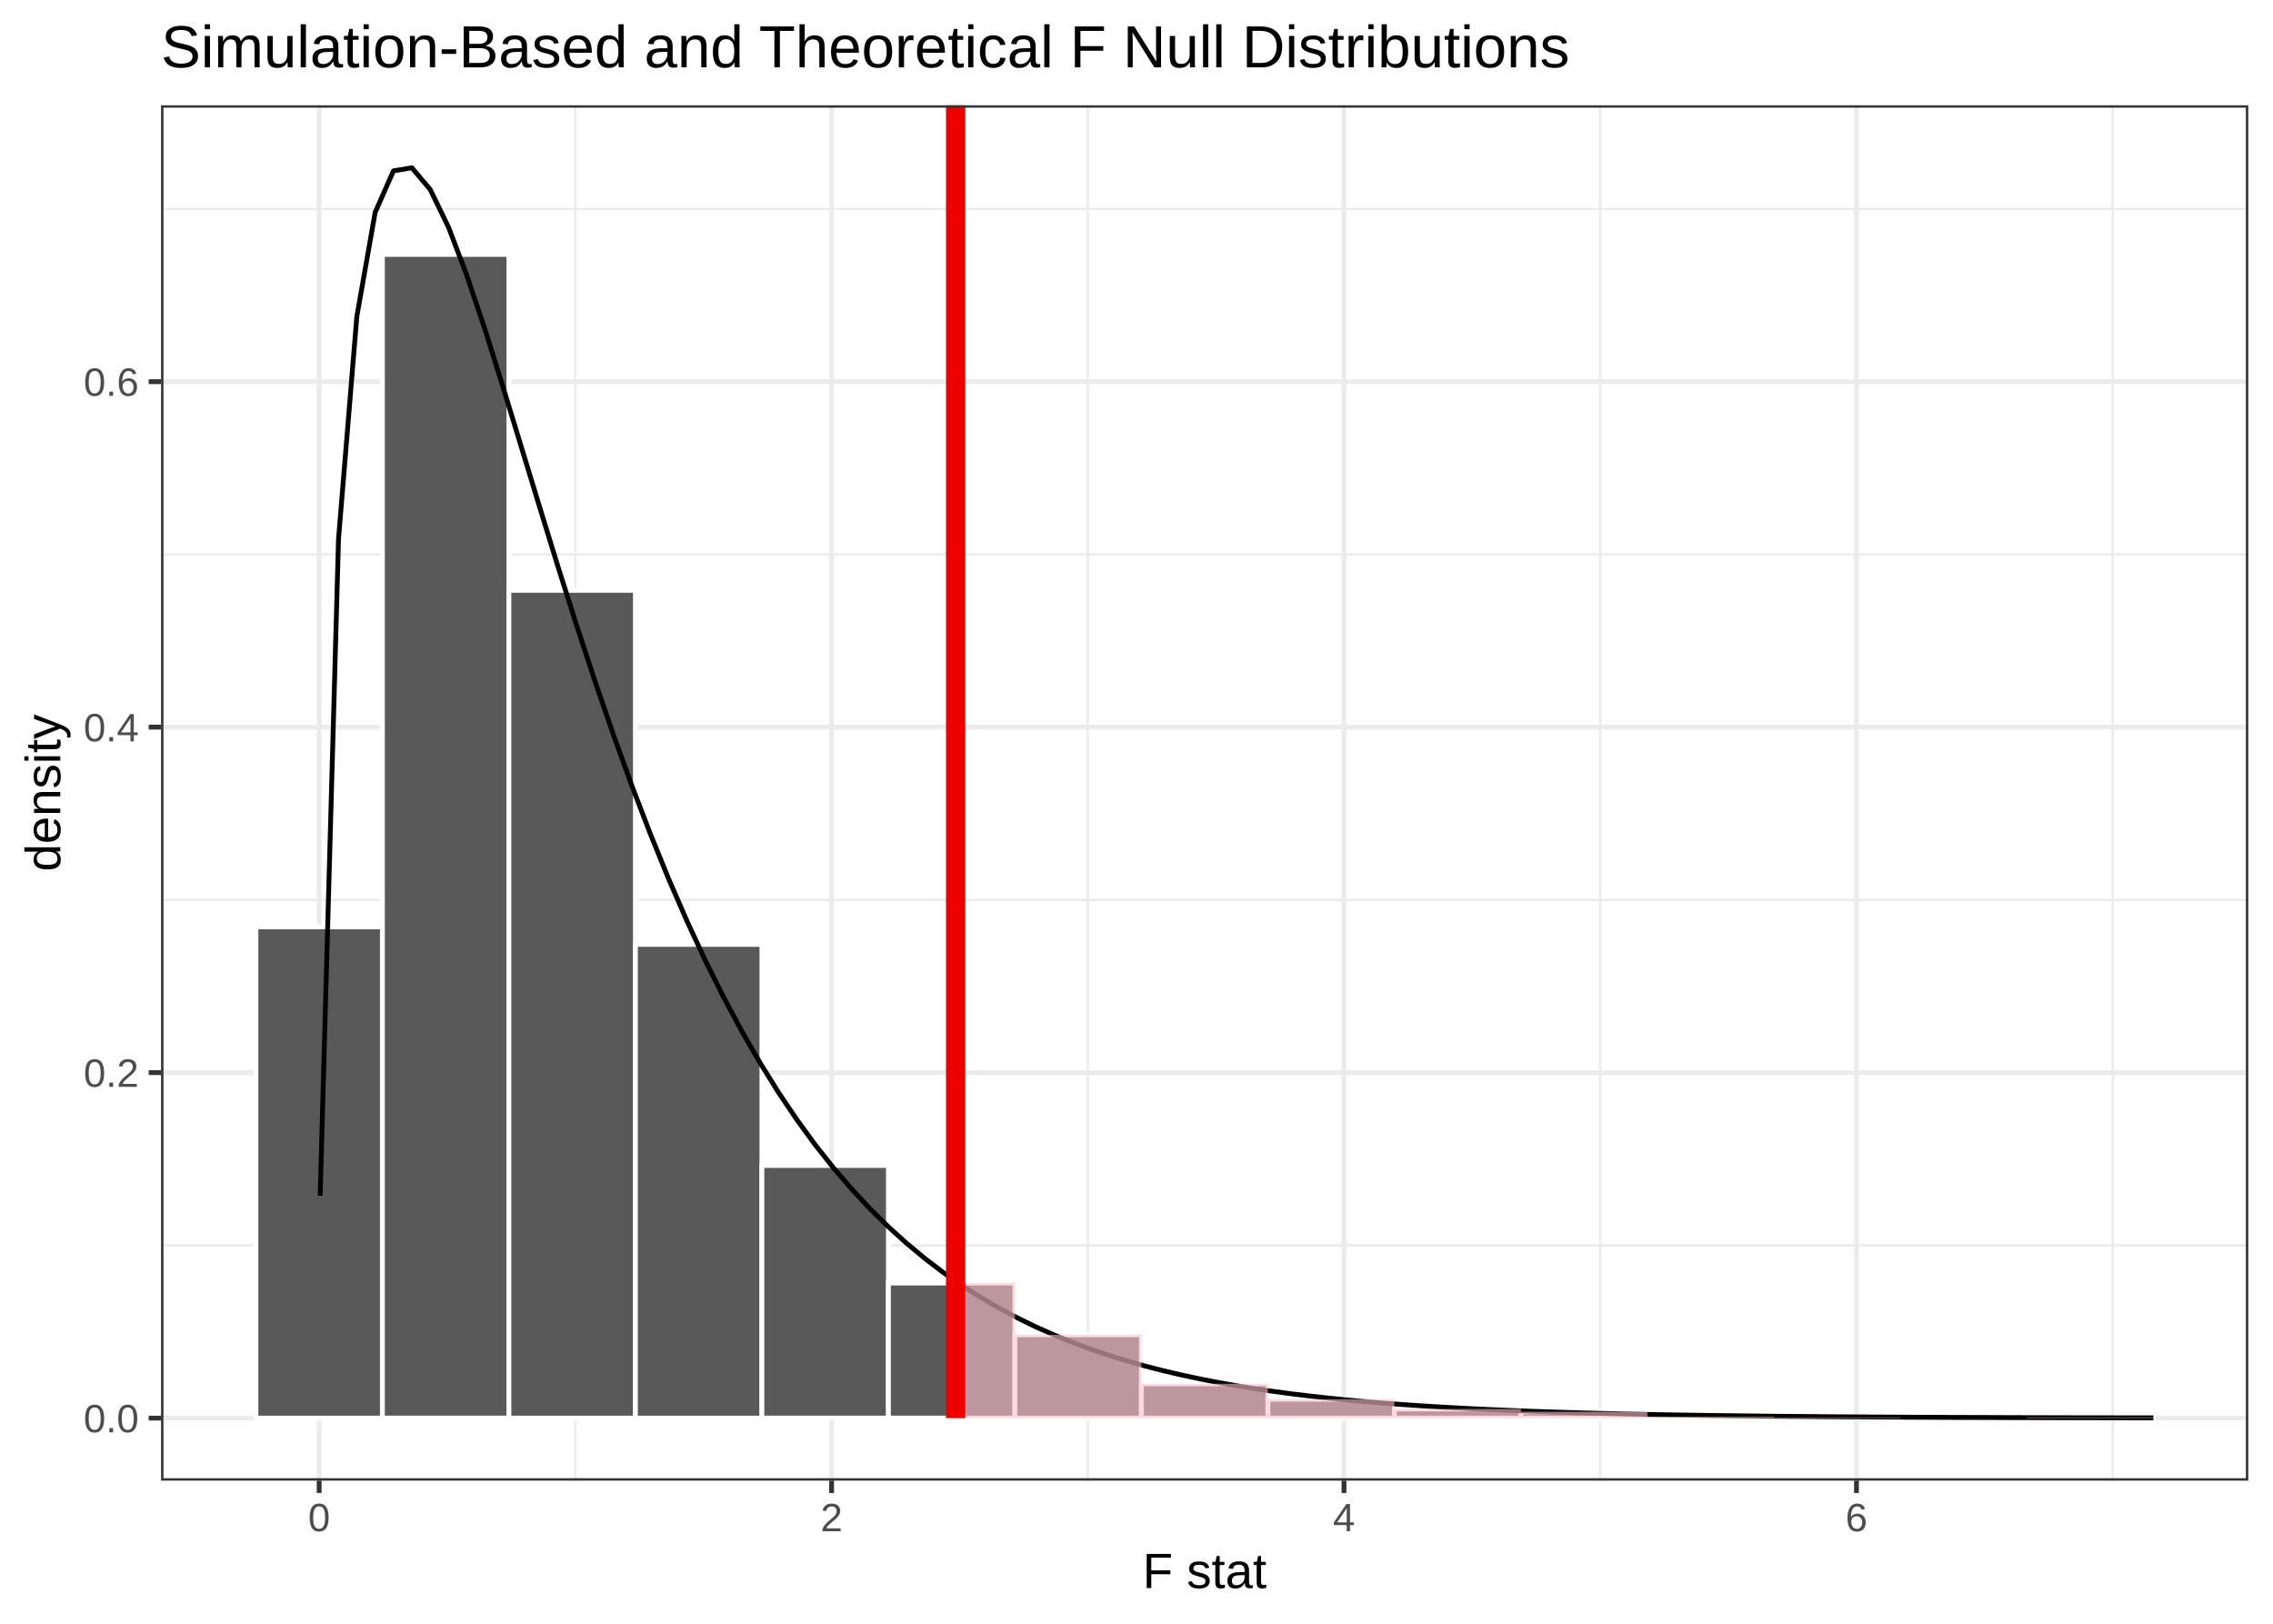
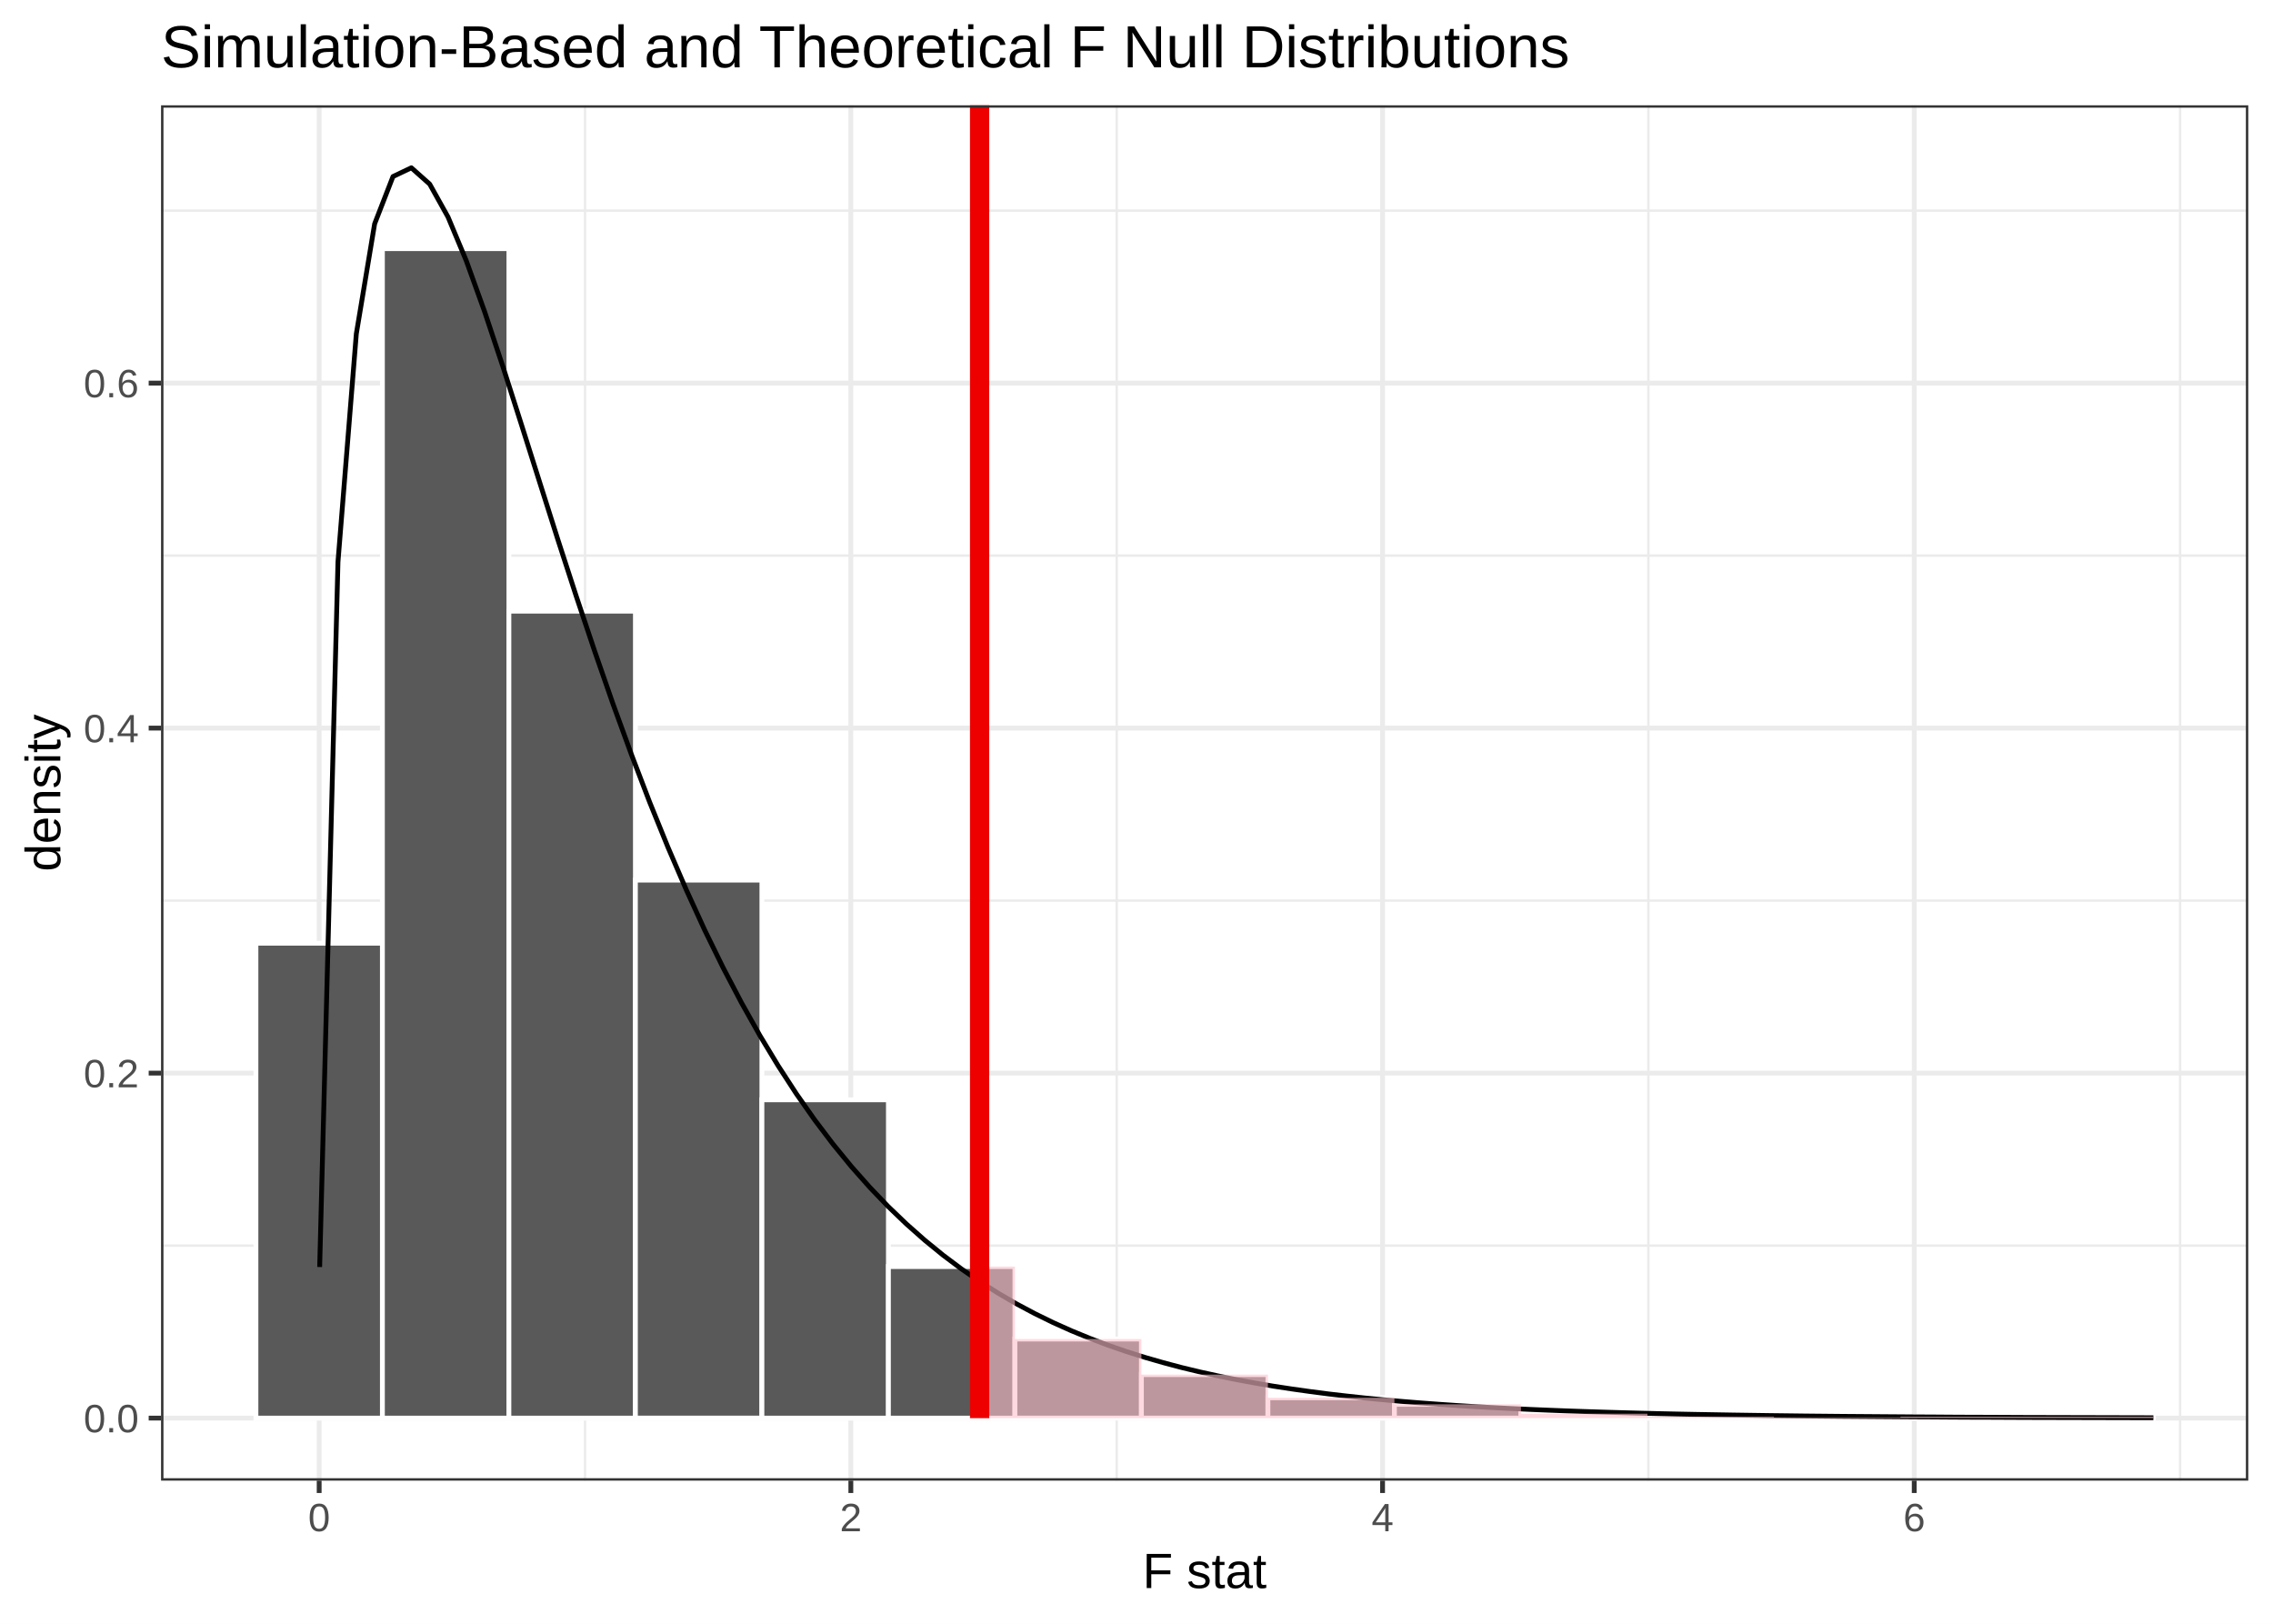
<svg xmlns="http://www.w3.org/2000/svg" class="svglite" width="504.00pt" height="360.00pt" viewBox="0 0 504.00 360.00">
  <defs>
    <style type="text/css">
    .svglite line, .svglite polyline, .svglite polygon, .svglite path, .svglite rect, .svglite circle {
      fill: none;
      stroke: #000000;
      stroke-linecap: round;
      stroke-linejoin: round;
      stroke-miterlimit: 10.00;
    }
    .svglite text {
      white-space: pre;
    }
  </style>
  </defs>
  <rect width="100%" height="100%" style="stroke: none; fill: none;" />
  <defs>
    <clipPath id="cpMC4wMHw1MDQuMDB8MC4wMHwzNjAuMDA=">
      <rect x="0.00" y="0.00" width="504.00" height="360.00" />
    </clipPath>
  </defs>
  <g clip-path="url(#cpMC4wMHw1MDQuMDB8MC4wMHwzNjAuMDA=)">
    <rect x="-0" y="0.00" width="504.00" height="360.00" style="stroke-width: 1.07; stroke: #FFFFFF; fill: #FFFFFF;" />
  </g>
  <defs>
    <clipPath id="cpMzUuNzF8NDk4LjUyfDIzLjM0fDMyOC4yNw==">
      <rect x="35.71" y="23.34" width="462.81" height="304.93" />
    </clipPath>
  </defs>
  <g clip-path="url(#cpMzUuNzF8NDk4LjUyfDIzLjM0fDMyOC4yNw==)">
    <rect x="35.71" y="23.34" width="462.81" height="304.93" style="stroke-width: 1.07; stroke: none; fill: #FFFFFF;" />
-     <polyline points="35.71,276.11 498.52,276.11 " style="stroke-width: 0.53; stroke: #EBEBEB; stroke-linecap: butt;" />
-     <polyline points="35.71,199.51 498.52,199.51 " style="stroke-width: 0.53; stroke: #EBEBEB; stroke-linecap: butt;" />
-     <polyline points="35.71,122.92 498.52,122.92 " style="stroke-width: 0.53; stroke: #EBEBEB; stroke-linecap: butt;" />
-     <polyline points="35.71,46.32 498.52,46.32 " style="stroke-width: 0.53; stroke: #EBEBEB; stroke-linecap: butt;" />
-     <polyline points="127.58,328.27 127.58,23.34 " style="stroke-width: 0.53; stroke: #EBEBEB; stroke-linecap: butt;" />
-     <polyline points="241.20,328.27 241.20,23.34 " style="stroke-width: 0.53; stroke: #EBEBEB; stroke-linecap: butt;" />
-     <polyline points="354.82,328.27 354.82,23.34 " style="stroke-width: 0.53; stroke: #EBEBEB; stroke-linecap: butt;" />
-     <polyline points="468.45,328.27 468.45,23.34 " style="stroke-width: 0.53; stroke: #EBEBEB; stroke-linecap: butt;" />
+     <polyline points="35.71,276.16 498.52,276.16 " style="stroke-width: 0.53; stroke: #EBEBEB; stroke-linecap: butt;" />
+     <polyline points="35.71,199.67 498.52,199.67 " style="stroke-width: 0.53; stroke: #EBEBEB; stroke-linecap: butt;" />
+     <polyline points="35.71,123.18 498.52,123.18 " style="stroke-width: 0.53; stroke: #EBEBEB; stroke-linecap: butt;" />
+     <polyline points="35.71,46.70 498.52,46.70 " style="stroke-width: 0.53; stroke: #EBEBEB; stroke-linecap: butt;" />
+     <polyline points="129.72,328.27 129.72,23.34 " style="stroke-width: 0.53; stroke: #EBEBEB; stroke-linecap: butt;" />
+     <polyline points="247.61,328.27 247.61,23.34 " style="stroke-width: 0.53; stroke: #EBEBEB; stroke-linecap: butt;" />
+     <polyline points="365.50,328.27 365.50,23.34 " style="stroke-width: 0.53; stroke: #EBEBEB; stroke-linecap: butt;" />
+     <polyline points="483.40,328.27 483.40,23.34 " style="stroke-width: 0.53; stroke: #EBEBEB; stroke-linecap: butt;" />
    <polyline points="35.71,314.41 498.52,314.41 " style="stroke-width: 1.07; stroke: #EBEBEB; stroke-linecap: butt;" />
-     <polyline points="35.71,237.81 498.52,237.81 " style="stroke-width: 1.07; stroke: #EBEBEB; stroke-linecap: butt;" />
-     <polyline points="35.71,161.21 498.52,161.21 " style="stroke-width: 1.07; stroke: #EBEBEB; stroke-linecap: butt;" />
-     <polyline points="35.71,84.62 498.52,84.62 " style="stroke-width: 1.07; stroke: #EBEBEB; stroke-linecap: butt;" />
+     <polyline points="35.71,237.92 498.52,237.92 " style="stroke-width: 1.07; stroke: #EBEBEB; stroke-linecap: butt;" />
+     <polyline points="35.71,161.43 498.52,161.43 " style="stroke-width: 1.07; stroke: #EBEBEB; stroke-linecap: butt;" />
+     <polyline points="35.71,84.94 498.52,84.94 " style="stroke-width: 1.07; stroke: #EBEBEB; stroke-linecap: butt;" />
    <polyline points="70.77,328.27 70.77,23.34 " style="stroke-width: 1.07; stroke: #EBEBEB; stroke-linecap: butt;" />
-     <polyline points="184.39,328.27 184.39,23.34 " style="stroke-width: 1.07; stroke: #EBEBEB; stroke-linecap: butt;" />
-     <polyline points="298.01,328.27 298.01,23.34 " style="stroke-width: 1.07; stroke: #EBEBEB; stroke-linecap: butt;" />
-     <polyline points="411.64,328.27 411.64,23.34 " style="stroke-width: 1.07; stroke: #EBEBEB; stroke-linecap: butt;" />
-     <rect x="56.75" y="205.50" width="28.05" height="108.91" style="stroke-width: 1.07; stroke: #FFFFFF; stroke-linecap: butt; stroke-linejoin: miter; fill: #595959;" />
-     <rect x="84.79" y="56.41" width="28.05" height="257.99" style="stroke-width: 1.07; stroke: #FFFFFF; stroke-linecap: butt; stroke-linejoin: miter; fill: #595959;" />
-     <rect x="112.84" y="130.88" width="28.05" height="183.53" style="stroke-width: 1.07; stroke: #FFFFFF; stroke-linecap: butt; stroke-linejoin: miter; fill: #595959;" />
-     <rect x="140.89" y="209.38" width="28.05" height="105.03" style="stroke-width: 1.07; stroke: #FFFFFF; stroke-linecap: butt; stroke-linejoin: miter; fill: #595959;" />
-     <rect x="168.94" y="258.40" width="28.05" height="56.00" style="stroke-width: 1.07; stroke: #FFFFFF; stroke-linecap: butt; stroke-linejoin: miter; fill: #595959;" />
-     <rect x="196.99" y="284.46" width="28.05" height="29.94" style="stroke-width: 1.07; stroke: #FFFFFF; stroke-linecap: butt; stroke-linejoin: miter; fill: #595959;" />
-     <rect x="225.04" y="295.94" width="28.05" height="18.46" style="stroke-width: 1.07; stroke: #FFFFFF; stroke-linecap: butt; stroke-linejoin: miter; fill: #595959;" />
-     <rect x="253.09" y="306.80" width="28.05" height="7.60" style="stroke-width: 1.07; stroke: #FFFFFF; stroke-linecap: butt; stroke-linejoin: miter; fill: #595959;" />
-     <rect x="281.14" y="310.22" width="28.05" height="4.19" style="stroke-width: 1.07; stroke: #FFFFFF; stroke-linecap: butt; stroke-linejoin: miter; fill: #595959;" />
-     <rect x="309.19" y="312.39" width="28.05" height="2.02" style="stroke-width: 1.07; stroke: #FFFFFF; stroke-linecap: butt; stroke-linejoin: miter; fill: #595959;" />
-     <rect x="337.24" y="313.01" width="28.05" height="1.40" style="stroke-width: 1.07; stroke: #FFFFFF; stroke-linecap: butt; stroke-linejoin: miter; fill: #595959;" />
-     <rect x="365.29" y="314.10" width="28.05" height="0.31" style="stroke-width: 1.07; stroke: #FFFFFF; stroke-linecap: butt; stroke-linejoin: miter; fill: #595959;" />
-     <rect x="393.34" y="314.25" width="28.05" height="0.16" style="stroke-width: 1.07; stroke: #FFFFFF; stroke-linecap: butt; stroke-linejoin: miter; fill: #595959;" />
-     <rect x="421.39" y="314.41" width="28.05" height="0.00" style="stroke-width: 1.07; stroke: #FFFFFF; stroke-linecap: butt; stroke-linejoin: miter; fill: #595959;" />
-     <rect x="449.43" y="314.25" width="28.05" height="0.16" style="stroke-width: 1.07; stroke: #FFFFFF; stroke-linecap: butt; stroke-linejoin: miter; fill: #595959;" />
-     <polyline points="70.99,265.11 75.06,119.51 79.12,70.19 83.19,47.07 87.25,37.88 91.32,37.20 95.38,41.99 99.45,50.37 103.51,61.06 107.58,73.19 111.64,86.14 115.70,99.45 119.77,112.80 123.83,125.97 127.90,138.79 131.96,151.14 136.03,162.95 140.09,174.17 144.16,184.78 148.22,194.77 152.29,204.13 156.35,212.88 160.42,221.04 164.48,228.63 168.55,235.67 172.61,242.19 176.68,248.23 180.74,253.80 184.81,258.93 188.87,263.66 192.94,268.02 197.00,272.02 201.07,275.69 205.13,279.06 209.20,282.16 213.26,284.99 217.33,287.58 221.39,289.95 225.46,292.12 229.52,294.11 233.59,295.92 237.65,297.57 241.72,299.08 245.78,300.46 249.85,301.72 253.91,302.87 257.98,303.91 262.04,304.86 266.11,305.73 270.17,306.52 274.24,307.24 278.30,307.89 282.37,308.49 286.43,309.03 290.50,309.52 294.56,309.97 298.63,310.38 302.69,310.75 306.76,311.09 310.82,311.39 314.89,311.67 318.95,311.92 323.02,312.15 327.08,312.36 331.15,312.55 335.21,312.72 339.28,312.88 343.34,313.02 347.41,313.15 351.47,313.27 355.54,313.37 359.60,313.47 363.67,313.56 367.73,313.64 371.80,313.71 375.86,313.77 379.93,313.83 383.99,313.88 388.05,313.93 392.12,313.98 396.18,314.02 400.25,314.05 404.31,314.09 408.38,314.12 412.44,314.14 416.51,314.17 420.57,314.19 424.64,314.21 428.70,314.23 432.77,314.25 436.83,314.26 440.90,314.27 444.96,314.29 449.03,314.30 453.09,314.31 457.16,314.32 461.22,314.33 465.29,314.33 469.35,314.34 473.42,314.35 477.48,314.35 " style="stroke-width: 1.07; stroke-linecap: butt;" />
-     <polygon points="211.90,284.46 211.90,284.46 225.04,284.46 225.04,284.46 225.04,294.44 225.04,304.43 225.04,314.41 225.04,308.25 225.04,302.10 225.04,295.94 225.04,295.94 253.09,295.94 253.09,295.94 253.09,302.10 253.09,308.25 253.09,314.41 253.09,311.87 253.09,309.34 253.09,306.80 253.09,306.80 281.14,306.80 281.14,306.80 281.14,309.34 281.14,311.87 281.14,314.41 281.14,313.01 281.14,311.61 281.14,310.22 281.14,310.22 309.19,310.22 309.19,310.22 309.19,311.61 309.19,313.01 309.19,314.41 309.19,313.73 309.19,313.06 309.19,312.39 309.19,312.39 337.24,312.39 337.24,312.39 337.24,313.06 337.24,313.73 337.24,314.41 337.24,313.94 337.24,313.47 337.24,313.01 337.24,313.01 365.29,313.01 365.29,313.01 365.29,313.47 365.29,313.94 365.29,314.41 365.29,314.30 365.29,314.20 365.29,314.10 365.29,314.10 393.34,314.10 393.34,314.10 393.34,314.20 393.34,314.30 393.34,314.41 393.34,314.35 393.34,314.30 393.34,314.25 393.34,314.25 421.38,314.25 421.38,314.25 421.38,314.30 421.39,314.35 421.39,314.41 421.39,314.41 421.39,314.41 421.39,314.41 421.39,314.41 449.43,314.41 449.43,314.41 449.43,314.41 449.43,314.41 449.43,314.41 449.43,314.35 449.43,314.30 449.43,314.25 449.43,314.25 477.48,314.25 477.48,314.25 477.48,314.41 477.48,314.41 477.48,314.41 449.43,314.41 449.43,314.41 449.43,314.41 449.43,314.41 449.43,314.41 449.43,314.41 449.43,314.41 449.43,314.41 449.43,314.41 421.39,314.41 421.39,314.41 421.39,314.41 421.39,314.41 421.39,314.41 421.39,314.41 421.38,314.41 421.38,314.41 421.38,314.41 393.34,314.41 393.34,314.41 393.34,314.41 393.34,314.41 393.34,314.41 393.34,314.41 393.34,314.41 393.34,314.41 393.34,314.41 365.29,314.41 365.29,314.41 365.29,314.41 365.29,314.41 365.29,314.41 365.29,314.41 365.29,314.41 365.29,314.41 365.29,314.41 337.24,314.41 337.24,314.41 337.24,314.41 337.24,314.41 337.24,314.41 337.24,314.41 337.24,314.41 337.24,314.41 337.24,314.41 309.19,314.41 309.19,314.41 309.19,314.41 309.19,314.41 309.19,314.41 309.19,314.41 309.19,314.41 309.19,314.41 309.19,314.41 281.14,314.41 281.14,314.41 281.14,314.41 281.14,314.41 281.14,314.41 281.14,314.41 281.14,314.41 281.14,314.41 281.14,314.41 253.09,314.41 253.09,314.41 253.09,314.41 253.09,314.41 253.09,314.41 253.09,314.41 253.09,314.41 253.09,314.41 253.09,314.41 225.04,314.41 225.04,314.41 225.04,314.41 225.04,314.41 225.04,314.41 225.04,314.41 225.04,314.41 225.04,314.41 225.04,314.41 211.90,314.41 211.90,314.41 211.90,314.41 " style="stroke-width: 0.00; stroke: none; stroke-linecap: butt; fill: #FFC0CB; fill-opacity: 0.60;" />
-     <polyline points="211.90,284.46 211.90,284.46 225.04,284.46 225.04,284.46 225.04,294.44 225.04,304.43 225.04,314.41 225.04,308.25 225.04,302.10 225.04,295.94 225.04,295.94 253.09,295.94 253.09,295.94 253.09,302.10 253.09,308.25 253.09,314.41 253.09,311.87 253.09,309.34 253.09,306.80 253.09,306.80 281.14,306.80 281.14,306.80 281.14,309.34 281.14,311.87 281.14,314.41 281.14,313.01 281.14,311.61 281.14,310.22 281.14,310.22 309.19,310.22 309.19,310.22 309.19,311.61 309.19,313.01 309.19,314.41 309.19,313.73 309.19,313.06 309.19,312.39 309.19,312.39 337.24,312.39 337.24,312.39 337.24,313.06 337.24,313.73 337.24,314.41 337.24,313.94 337.24,313.47 337.24,313.01 337.24,313.01 365.29,313.01 365.29,313.01 365.29,313.47 365.29,313.94 365.29,314.41 365.29,314.30 365.29,314.20 365.29,314.10 365.29,314.10 393.34,314.10 393.34,314.10 393.34,314.20 393.34,314.30 393.34,314.41 393.34,314.35 393.34,314.30 393.34,314.25 393.34,314.25 421.38,314.25 421.38,314.25 421.38,314.30 421.39,314.35 421.39,314.41 421.39,314.41 421.39,314.41 421.39,314.41 421.39,314.41 449.43,314.41 449.43,314.41 449.43,314.41 449.43,314.41 449.43,314.41 449.43,314.35 449.43,314.30 449.43,314.25 449.43,314.25 477.48,314.25 477.48,314.25 " style="stroke-width: 1.07; stroke: none; stroke-linecap: butt;" />
-     <line x1="211.90" y1="314.41" x2="211.90" y2="23.34" style="stroke-width: 4.27; stroke: #EE0000; stroke-linecap: butt;" />
+     <polyline points="188.66,328.27 188.66,23.34 " style="stroke-width: 1.07; stroke: #EBEBEB; stroke-linecap: butt;" />
+     <polyline points="306.56,328.27 306.56,23.34 " style="stroke-width: 1.07; stroke: #EBEBEB; stroke-linecap: butt;" />
+     <polyline points="424.45,328.27 424.45,23.34 " style="stroke-width: 1.07; stroke: #EBEBEB; stroke-linecap: butt;" />
+     <rect x="56.75" y="209.12" width="28.05" height="105.29" style="stroke-width: 1.07; stroke: #FFFFFF; stroke-linecap: butt; stroke-linejoin: miter; fill: #595959;" />
+     <rect x="84.79" y="55.13" width="28.05" height="259.28" style="stroke-width: 1.07; stroke: #FFFFFF; stroke-linecap: butt; stroke-linejoin: miter; fill: #595959;" />
+     <rect x="112.84" y="135.50" width="28.05" height="178.91" style="stroke-width: 1.07; stroke: #FFFFFF; stroke-linecap: butt; stroke-linejoin: miter; fill: #595959;" />
+     <rect x="140.89" y="195.13" width="28.05" height="119.27" style="stroke-width: 1.07; stroke: #FFFFFF; stroke-linecap: butt; stroke-linejoin: miter; fill: #595959;" />
+     <rect x="168.94" y="243.84" width="28.05" height="70.57" style="stroke-width: 1.07; stroke: #FFFFFF; stroke-linecap: butt; stroke-linejoin: miter; fill: #595959;" />
+     <rect x="196.99" y="280.81" width="28.05" height="33.60" style="stroke-width: 1.07; stroke: #FFFFFF; stroke-linecap: butt; stroke-linejoin: miter; fill: #595959;" />
+     <rect x="225.04" y="296.88" width="28.05" height="17.52" style="stroke-width: 1.07; stroke: #FFFFFF; stroke-linecap: butt; stroke-linejoin: miter; fill: #595959;" />
+     <rect x="253.09" y="304.76" width="28.05" height="9.64" style="stroke-width: 1.07; stroke: #FFFFFF; stroke-linecap: butt; stroke-linejoin: miter; fill: #595959;" />
+     <rect x="281.14" y="309.90" width="28.05" height="4.50" style="stroke-width: 1.07; stroke: #FFFFFF; stroke-linecap: butt; stroke-linejoin: miter; fill: #595959;" />
+     <rect x="309.19" y="311.35" width="28.05" height="3.05" style="stroke-width: 1.07; stroke: #FFFFFF; stroke-linecap: butt; stroke-linejoin: miter; fill: #595959;" />
+     <rect x="337.24" y="313.44" width="28.05" height="0.96" style="stroke-width: 1.07; stroke: #FFFFFF; stroke-linecap: butt; stroke-linejoin: miter; fill: #595959;" />
+     <rect x="365.29" y="314.08" width="28.05" height="0.32" style="stroke-width: 1.07; stroke: #FFFFFF; stroke-linecap: butt; stroke-linejoin: miter; fill: #595959;" />
+     <rect x="393.34" y="314.24" width="28.05" height="0.16" style="stroke-width: 1.07; stroke: #FFFFFF; stroke-linecap: butt; stroke-linejoin: miter; fill: #595959;" />
+     <rect x="421.39" y="314.08" width="28.05" height="0.32" style="stroke-width: 1.07; stroke: #FFFFFF; stroke-linecap: butt; stroke-linejoin: miter; fill: #595959;" />
+     <rect x="449.43" y="314.08" width="28.05" height="0.32" style="stroke-width: 1.07; stroke: #FFFFFF; stroke-linecap: butt; stroke-linejoin: miter; fill: #595959;" />
+     <polyline points="70.88,280.91 74.94,124.58 79.01,74.00 83.07,49.62 87.14,39.14 91.21,37.20 95.27,40.81 99.34,48.11 103.40,57.84 107.47,69.14 111.54,81.37 115.60,94.08 119.67,106.95 123.73,119.74 127.80,132.27 131.87,144.41 135.93,156.10 140.00,167.26 144.06,177.87 148.13,187.90 152.20,197.35 156.26,206.22 160.33,214.53 164.40,222.30 168.46,229.53 172.53,236.27 176.59,242.52 180.66,248.32 184.73,253.69 188.79,258.65 192.86,263.24 196.92,267.48 200.99,271.38 205.06,274.98 209.12,278.29 213.19,281.34 217.25,284.14 221.32,286.71 225.39,289.08 229.45,291.24 233.52,293.23 237.58,295.05 241.65,296.72 245.72,298.26 249.78,299.66 253.85,300.94 257.92,302.11 261.98,303.19 266.05,304.17 270.11,305.06 274.18,305.88 278.25,306.63 282.31,307.32 286.38,307.94 290.44,308.51 294.51,309.04 298.58,309.51 302.64,309.95 306.71,310.34 310.77,310.70 314.84,311.03 318.91,311.33 322.97,311.61 327.04,311.86 331.10,312.08 335.17,312.29 339.24,312.48 343.30,312.65 347.37,312.81 351.43,312.95 355.50,313.08 359.57,313.20 363.63,313.31 367.70,313.41 371.77,313.50 375.83,313.58 379.90,313.65 383.96,313.72 388.03,313.78 392.10,313.84 396.16,313.89 400.23,313.94 404.29,313.98 408.36,314.02 412.43,314.05 416.49,314.08 420.56,314.11 424.62,314.14 428.69,314.16 432.76,314.19 436.82,314.21 440.89,314.22 444.95,314.24 449.02,314.26 453.09,314.27 457.15,314.28 461.22,314.29 465.29,314.30 469.35,314.31 473.42,314.32 477.48,314.33 " style="stroke-width: 1.07; stroke-linecap: butt;" />
+     <polygon points="217.21,280.81 217.21,280.81 225.04,280.81 225.04,280.81 225.04,292.01 225.04,303.21 225.04,314.41 225.04,308.57 225.04,302.72 225.04,296.88 225.04,296.88 253.09,296.88 253.09,296.88 253.09,302.72 253.09,308.57 253.09,314.41 253.09,311.19 253.09,307.98 253.09,304.76 253.09,304.76 281.14,304.76 281.14,304.76 281.14,307.98 281.14,311.19 281.14,314.41 281.14,312.91 281.14,311.41 281.14,309.90 281.14,309.90 309.19,309.90 309.19,309.90 309.19,311.41 309.19,312.91 309.19,314.41 309.19,313.39 309.19,312.37 309.19,311.35 309.19,311.35 337.24,311.35 337.24,311.35 337.24,312.37 337.24,313.39 337.24,314.41 337.24,314.08 337.24,313.76 337.24,313.44 337.24,313.44 365.29,313.44 365.29,313.44 365.29,313.76 365.29,314.08 365.29,314.41 365.29,314.30 365.29,314.19 365.29,314.08 365.29,314.08 393.34,314.08 393.34,314.08 393.34,314.19 393.34,314.30 393.34,314.41 393.34,314.35 393.34,314.30 393.34,314.24 393.34,314.24 421.38,314.24 421.38,314.24 421.38,314.30 421.39,314.35 421.39,314.41 421.39,314.30 421.39,314.19 421.39,314.08 421.39,314.08 449.43,314.08 449.43,314.08 449.43,314.19 449.43,314.30 449.43,314.41 449.43,314.30 449.43,314.19 449.43,314.08 449.43,314.08 477.48,314.08 477.48,314.08 477.48,314.41 477.48,314.41 477.48,314.41 449.43,314.41 449.43,314.41 449.43,314.41 449.43,314.41 449.43,314.41 449.43,314.41 449.43,314.41 449.43,314.41 449.43,314.41 421.39,314.41 421.39,314.41 421.39,314.41 421.39,314.41 421.39,314.41 421.39,314.41 421.38,314.41 421.38,314.41 421.38,314.41 393.34,314.41 393.34,314.41 393.34,314.41 393.34,314.41 393.34,314.41 393.34,314.41 393.34,314.41 393.34,314.41 393.34,314.41 365.29,314.41 365.29,314.41 365.29,314.41 365.29,314.41 365.29,314.41 365.29,314.41 365.29,314.41 365.29,314.41 365.29,314.41 337.24,314.41 337.24,314.41 337.24,314.41 337.24,314.41 337.24,314.41 337.24,314.41 337.24,314.41 337.24,314.41 337.24,314.41 309.19,314.41 309.19,314.41 309.19,314.41 309.19,314.41 309.19,314.41 309.19,314.41 309.19,314.41 309.19,314.41 309.19,314.41 281.14,314.41 281.14,314.41 281.14,314.41 281.14,314.41 281.14,314.41 281.14,314.41 281.14,314.41 281.14,314.41 281.14,314.41 253.09,314.41 253.09,314.41 253.09,314.41 253.09,314.41 253.09,314.41 253.09,314.41 253.09,314.41 253.09,314.41 253.09,314.41 225.04,314.41 225.04,314.41 225.04,314.41 225.04,314.41 225.04,314.41 225.04,314.41 225.04,314.41 225.04,314.41 225.04,314.41 217.21,314.41 217.21,314.41 217.21,314.41 " style="stroke-width: 0.00; stroke: none; stroke-linecap: butt; fill: #FFC0CB; fill-opacity: 0.60;" />
+     <polyline points="217.21,280.81 217.21,280.81 225.04,280.81 225.04,280.81 225.04,292.01 225.04,303.21 225.04,314.41 225.04,308.57 225.04,302.72 225.04,296.88 225.04,296.88 253.09,296.88 253.09,296.88 253.09,302.72 253.09,308.57 253.09,314.41 253.09,311.19 253.09,307.98 253.09,304.76 253.09,304.76 281.14,304.76 281.14,304.76 281.14,307.98 281.14,311.19 281.14,314.41 281.14,312.91 281.14,311.41 281.14,309.90 281.14,309.90 309.19,309.90 309.19,309.90 309.19,311.41 309.19,312.91 309.19,314.41 309.19,313.39 309.19,312.37 309.19,311.35 309.19,311.35 337.24,311.35 337.24,311.35 337.24,312.37 337.24,313.39 337.24,314.41 337.24,314.08 337.24,313.76 337.24,313.44 337.24,313.44 365.29,313.44 365.29,313.44 365.29,313.76 365.29,314.08 365.29,314.41 365.29,314.30 365.29,314.19 365.29,314.08 365.29,314.08 393.34,314.08 393.34,314.08 393.34,314.19 393.34,314.30 393.34,314.41 393.34,314.35 393.34,314.30 393.34,314.24 393.34,314.24 421.38,314.24 421.38,314.24 421.38,314.30 421.39,314.35 421.39,314.41 421.39,314.30 421.39,314.19 421.39,314.08 421.39,314.08 449.43,314.08 449.43,314.08 449.43,314.19 449.43,314.30 449.43,314.41 449.43,314.30 449.43,314.19 449.43,314.08 449.43,314.08 477.48,314.08 477.48,314.08 " style="stroke-width: 1.07; stroke: none; stroke-linecap: butt;" />
+     <line x1="217.21" y1="314.41" x2="217.21" y2="23.34" style="stroke-width: 4.27; stroke: #EE0000; stroke-linecap: butt;" />
    <rect x="35.71" y="23.34" width="462.81" height="304.93" style="stroke-width: 1.07; stroke: #333333;" />
  </g>
  <g clip-path="url(#cpMC4wMHw1MDQuMDB8MC4wMHwzNjAuMDA=)">
    <text x="30.78" y="317.56" text-anchor="end" style="font-size: 8.80px;fill: #4D4D4D; font-family: &quot;Arial&quot;;" textLength="12.23px" lengthAdjust="spacingAndGlyphs">0.0</text>
-     <text x="30.78" y="240.96" text-anchor="end" style="font-size: 8.80px;fill: #4D4D4D; font-family: &quot;Arial&quot;;" textLength="12.23px" lengthAdjust="spacingAndGlyphs">0.2</text>
-     <text x="30.78" y="164.37" text-anchor="end" style="font-size: 8.80px;fill: #4D4D4D; font-family: &quot;Arial&quot;;" textLength="12.23px" lengthAdjust="spacingAndGlyphs">0.4</text>
-     <text x="30.78" y="87.77" text-anchor="end" style="font-size: 8.80px;fill: #4D4D4D; font-family: &quot;Arial&quot;;" textLength="12.23px" lengthAdjust="spacingAndGlyphs">0.6</text>
+     <text x="30.78" y="241.07" text-anchor="end" style="font-size: 8.80px;fill: #4D4D4D; font-family: &quot;Arial&quot;;" textLength="12.23px" lengthAdjust="spacingAndGlyphs">0.2</text>
+     <text x="30.78" y="164.58" text-anchor="end" style="font-size: 8.80px;fill: #4D4D4D; font-family: &quot;Arial&quot;;" textLength="12.23px" lengthAdjust="spacingAndGlyphs">0.4</text>
+     <text x="30.78" y="88.09" text-anchor="end" style="font-size: 8.80px;fill: #4D4D4D; font-family: &quot;Arial&quot;;" textLength="12.23px" lengthAdjust="spacingAndGlyphs">0.6</text>
    <polyline points="32.97,314.41 35.71,314.41 " style="stroke-width: 1.07; stroke: #333333; stroke-linecap: butt;" />
-     <polyline points="32.97,237.81 35.71,237.81 " style="stroke-width: 1.07; stroke: #333333; stroke-linecap: butt;" />
-     <polyline points="32.97,161.21 35.71,161.21 " style="stroke-width: 1.07; stroke: #333333; stroke-linecap: butt;" />
-     <polyline points="32.97,84.62 35.71,84.62 " style="stroke-width: 1.07; stroke: #333333; stroke-linecap: butt;" />
+     <polyline points="32.97,237.92 35.71,237.92 " style="stroke-width: 1.07; stroke: #333333; stroke-linecap: butt;" />
+     <polyline points="32.97,161.43 35.71,161.43 " style="stroke-width: 1.07; stroke: #333333; stroke-linecap: butt;" />
+     <polyline points="32.97,84.94 35.71,84.94 " style="stroke-width: 1.07; stroke: #333333; stroke-linecap: butt;" />
    <polyline points="70.77,331.01 70.77,328.27 " style="stroke-width: 1.07; stroke: #333333; stroke-linecap: butt;" />
-     <polyline points="184.39,331.01 184.39,328.27 " style="stroke-width: 1.07; stroke: #333333; stroke-linecap: butt;" />
-     <polyline points="298.01,331.01 298.01,328.27 " style="stroke-width: 1.07; stroke: #333333; stroke-linecap: butt;" />
-     <polyline points="411.64,331.01 411.64,328.27 " style="stroke-width: 1.07; stroke: #333333; stroke-linecap: butt;" />
+     <polyline points="188.66,331.01 188.66,328.27 " style="stroke-width: 1.07; stroke: #333333; stroke-linecap: butt;" />
+     <polyline points="306.56,331.01 306.56,328.27 " style="stroke-width: 1.07; stroke: #333333; stroke-linecap: butt;" />
+     <polyline points="424.45,331.01 424.45,328.27 " style="stroke-width: 1.07; stroke: #333333; stroke-linecap: butt;" />
    <text x="70.77" y="339.50" text-anchor="middle" style="font-size: 8.80px;fill: #4D4D4D; font-family: &quot;Arial&quot;;" textLength="4.90px" lengthAdjust="spacingAndGlyphs">0</text>
-     <text x="184.39" y="339.50" text-anchor="middle" style="font-size: 8.80px;fill: #4D4D4D; font-family: &quot;Arial&quot;;" textLength="4.90px" lengthAdjust="spacingAndGlyphs">2</text>
-     <text x="298.01" y="339.50" text-anchor="middle" style="font-size: 8.80px;fill: #4D4D4D; font-family: &quot;Arial&quot;;" textLength="4.90px" lengthAdjust="spacingAndGlyphs">4</text>
-     <text x="411.64" y="339.50" text-anchor="middle" style="font-size: 8.80px;fill: #4D4D4D; font-family: &quot;Arial&quot;;" textLength="4.90px" lengthAdjust="spacingAndGlyphs">6</text>
+     <text x="188.66" y="339.50" text-anchor="middle" style="font-size: 8.80px;fill: #4D4D4D; font-family: &quot;Arial&quot;;" textLength="4.90px" lengthAdjust="spacingAndGlyphs">2</text>
+     <text x="306.56" y="339.50" text-anchor="middle" style="font-size: 8.80px;fill: #4D4D4D; font-family: &quot;Arial&quot;;" textLength="4.90px" lengthAdjust="spacingAndGlyphs">4</text>
+     <text x="424.45" y="339.50" text-anchor="middle" style="font-size: 8.80px;fill: #4D4D4D; font-family: &quot;Arial&quot;;" textLength="4.90px" lengthAdjust="spacingAndGlyphs">6</text>
    <text x="267.11" y="352.09" text-anchor="middle" style="font-size: 11.00px; font-family: &quot;Arial&quot;;" textLength="27.50px" lengthAdjust="spacingAndGlyphs">F stat</text>
    <text transform="translate(13.37,175.80) rotate(-90)" text-anchor="middle" style="font-size: 11.00px; font-family: &quot;Arial&quot;;" textLength="34.86px" lengthAdjust="spacingAndGlyphs">density</text>
    <text x="35.71" y="14.94" style="font-size: 13.20px; font-family: &quot;Arial&quot;;" textLength="312.33px" lengthAdjust="spacingAndGlyphs">Simulation-Based and Theoretical F Null Distributions</text>
  </g>
</svg>
